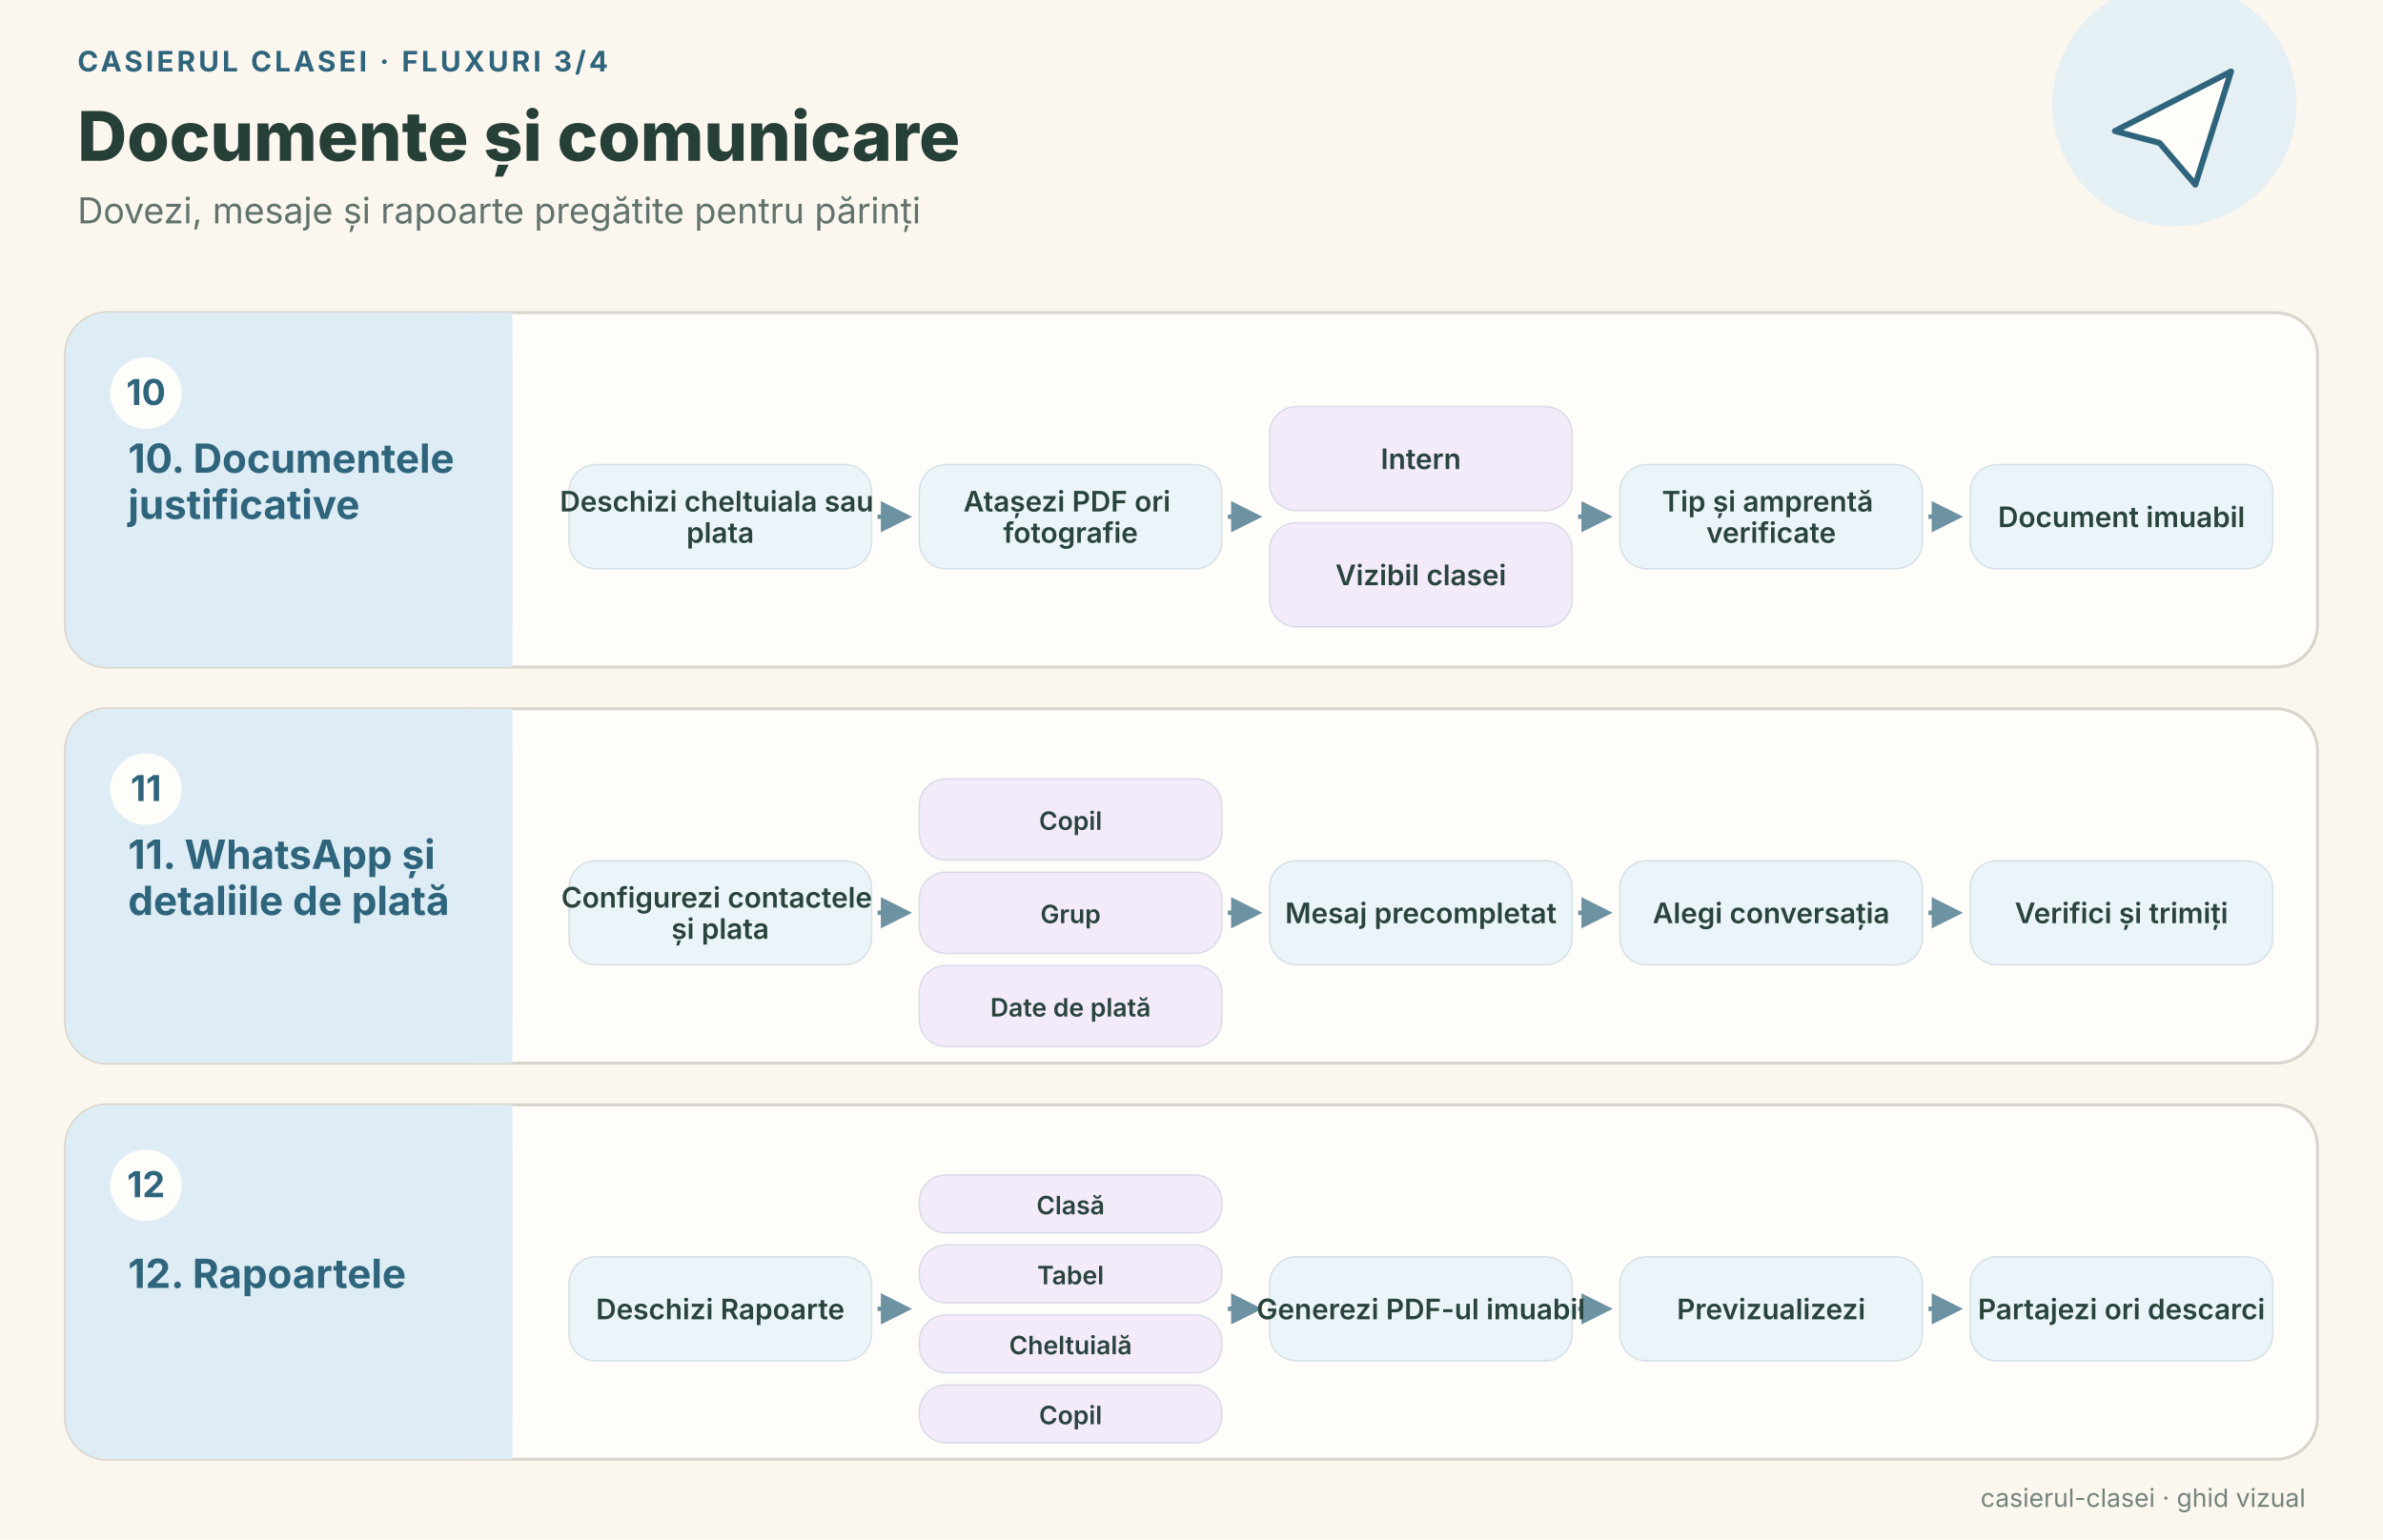
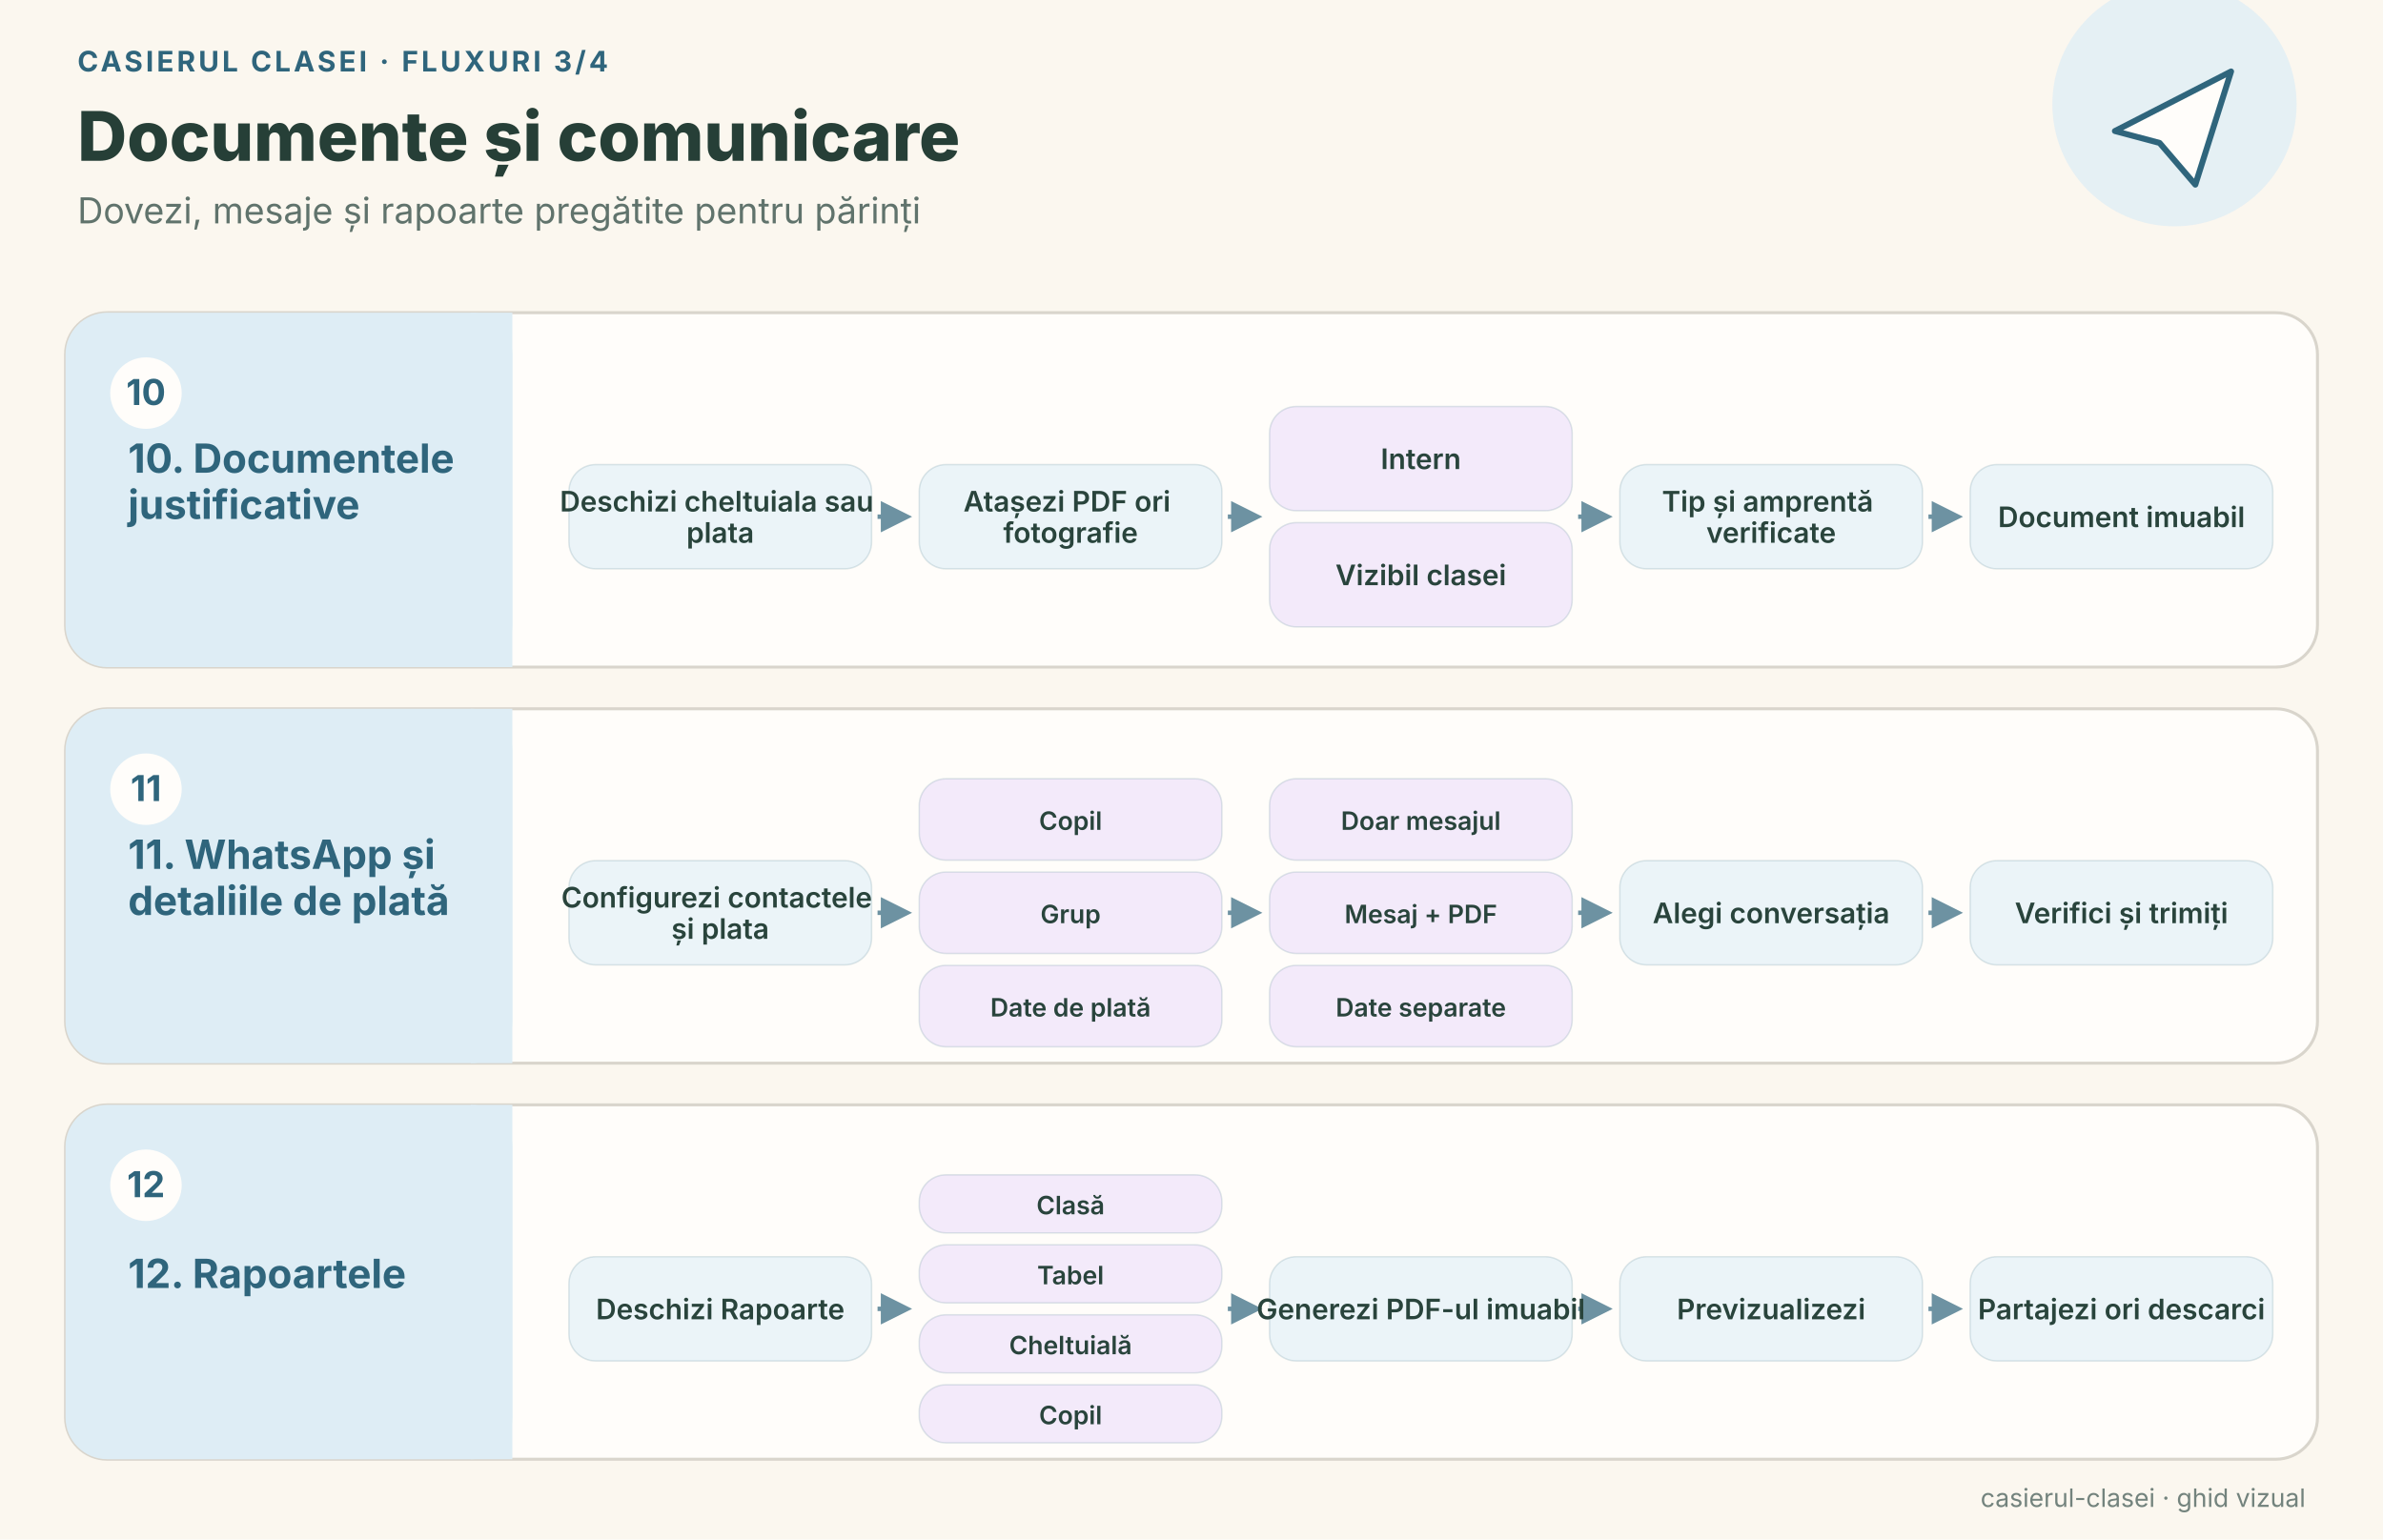
<svg xmlns="http://www.w3.org/2000/svg" width="1600" height="1034" viewBox="0 0 1600 1034" role="img" aria-labelledby="title desc">
  <defs>
    <marker id="arrow" viewBox="0 0 10 10" refX="8" refY="5" markerWidth="7" markerHeight="7" orient="auto-start-reverse">
      <path d="M 0 0 L 10 5 L 0 10 z" fill="#2f657c" />
    </marker>
  </defs>
  <rect width="1600" height="1034" fill="#fbf7ef" />
  <circle cx="1460" cy="70" r="82" fill="#deedf5" opacity=".75" />
  <path d="M1420 88 L1498 48 L1474 124 L1450 96 Z" fill="#fffdfa" stroke="#2f657c" stroke-width="4" stroke-linejoin="round" />
  <text x="52" y="48" font-family="system-ui, -apple-system, sans-serif" font-size="19" font-weight="700" letter-spacing="2" fill="#2f657c">CASIERUL CLASEI · FLUXURI 3/4</text>
  <text x="52" y="108" font-family="system-ui, -apple-system, sans-serif" font-size="46" font-weight="760" fill="#263f37">Documente și comunicare</text>
  <text x="52" y="150" font-family="system-ui, -apple-system, sans-serif" font-size="24" fill="#60736c">Dovezi, mesaje și rapoarte pregătite pentru părinți</text>
  <g font-family="system-ui, -apple-system, BlinkMacSystemFont, 'Segoe UI', sans-serif">
    <g>
      <rect x="44" y="210" width="1512" height="238" rx="28" fill="#fffdfa" stroke="#d9d5cc" stroke-width="2" />
      <rect x="44" y="210" width="300" height="238" rx="28" fill="#deedf5" />
      <rect x="316" y="210" width="28" height="238" fill="#deedf5" />
      <circle cx="98" cy="264" r="24" fill="#fffdfa" />
      <text x="98" y="272" text-anchor="middle" font-size="24" font-weight="700" fill="#2f657c">10</text>
      <text x="86" y="317.5" text-anchor="start" font-size="27" font-weight="700" fill="#2f657c">
        <tspan x="86" dy="0">10. Documentele</tspan>
        <tspan x="86" dy="31">justificative</tspan>
      </text>
      <path d="M 589.2 347 L 608.2 347" stroke="#2f657c" stroke-width="3" fill="none" marker-end="url(#arrow)" opacity=".7" />
      <path d="M 824.4 347 L 843.4 347" stroke="#2f657c" stroke-width="3" fill="none" marker-end="url(#arrow)" opacity=".7" />
      <path d="M 1059.6 347 L 1078.6 347" stroke="#2f657c" stroke-width="3" fill="none" marker-end="url(#arrow)" opacity=".7" />
      <path d="M 1294.8 347 L 1313.8 347" stroke="#2f657c" stroke-width="3" fill="none" marker-end="url(#arrow)" opacity=".7" />
      <rect x="382" y="312" width="203.2" height="70" rx="18" fill="#ebf4f8" stroke="#2f657c" stroke-opacity=".16" />
      <text x="483.6" y="343.5" text-anchor="middle" font-size="19" font-weight="600" fill="#29443c">
        <tspan x="483.6" dy="0">Deschizi cheltuiala sau</tspan>
        <tspan x="483.6" dy="21">plata</tspan>
      </text>
      <rect x="617.2" y="312" width="203.2" height="70" rx="18" fill="#ebf4f8" stroke="#2f657c" stroke-opacity=".16" />
      <text x="718.8" y="343.5" text-anchor="middle" font-size="19" font-weight="600" fill="#29443c">
        <tspan x="718.8" dy="0">Atașezi PDF ori</tspan>
        <tspan x="718.8" dy="21">fotografie</tspan>
      </text>
      <rect x="852.4" y="273" width="203.2" height="70" rx="18" fill="#f3eafa" stroke="#2f657c" stroke-opacity=".16" />
      <text x="954" y="315" text-anchor="middle" font-size="19" font-weight="600" fill="#29443c">
        <tspan x="954" dy="0">Intern</tspan>
      </text>
      <rect x="852.4" y="351" width="203.2" height="70" rx="18" fill="#f3eafa" stroke="#2f657c" stroke-opacity=".16" />
      <text x="954" y="393" text-anchor="middle" font-size="19" font-weight="600" fill="#29443c">
        <tspan x="954" dy="0">Vizibil clasei</tspan>
      </text>
      <rect x="1087.6" y="312" width="203.2" height="70" rx="18" fill="#ebf4f8" stroke="#2f657c" stroke-opacity=".16" />
      <text x="1189.2" y="343.5" text-anchor="middle" font-size="19" font-weight="600" fill="#29443c">
        <tspan x="1189.2" dy="0">Tip și amprentă</tspan>
        <tspan x="1189.2" dy="21">verificate</tspan>
      </text>
      <rect x="1322.8" y="312" width="203.2" height="70" rx="18" fill="#ebf4f8" stroke="#2f657c" stroke-opacity=".16" />
      <text x="1424.4" y="354" text-anchor="middle" font-size="19" font-weight="600" fill="#29443c">
        <tspan x="1424.4" dy="0">Document imuabil</tspan>
      </text>
    </g>
    <g>
      <rect x="44" y="476" width="1512" height="238" rx="28" fill="#fffdfa" stroke="#d9d5cc" stroke-width="2" />
      <rect x="44" y="476" width="300" height="238" rx="28" fill="#deedf5" />
      <rect x="316" y="476" width="28" height="238" fill="#deedf5" />
      <circle cx="98" cy="530" r="24" fill="#fffdfa" />
      <text x="98" y="538" text-anchor="middle" font-size="24" font-weight="700" fill="#2f657c">11</text>
      <text x="86" y="583.5" text-anchor="start" font-size="27" font-weight="700" fill="#2f657c">
        <tspan x="86" dy="0">11. WhatsApp și</tspan>
        <tspan x="86" dy="31">detaliile de plată</tspan>
      </text>
      <path d="M 589.2 613 L 608.2 613" stroke="#2f657c" stroke-width="3" fill="none" marker-end="url(#arrow)" opacity=".7" />
      <path d="M 824.4 613 L 843.4 613" stroke="#2f657c" stroke-width="3" fill="none" marker-end="url(#arrow)" opacity=".7" />
      <path d="M 1059.6 613 L 1078.6 613" stroke="#2f657c" stroke-width="3" fill="none" marker-end="url(#arrow)" opacity=".7" />
      <path d="M 1294.8 613 L 1313.8 613" stroke="#2f657c" stroke-width="3" fill="none" marker-end="url(#arrow)" opacity=".7" />
      <rect x="382" y="578" width="203.2" height="70" rx="18" fill="#ebf4f8" stroke="#2f657c" stroke-opacity=".16" />
      <text x="483.6" y="609.5" text-anchor="middle" font-size="19" font-weight="600" fill="#29443c">
        <tspan x="483.6" dy="0">Configurezi contactele</tspan>
        <tspan x="483.6" dy="21">și plata</tspan>
      </text>
      <rect x="617.2" y="523" width="203.2" height="54.667" rx="18" fill="#f3eafa" stroke="#2f657c" stroke-opacity=".16" />
      <text x="718.8" y="557.333" text-anchor="middle" font-size="17" font-weight="600" fill="#29443c">
        <tspan x="718.8" dy="0">Copil</tspan>
      </text>
      <rect x="617.2" y="585.667" width="203.2" height="54.667" rx="18" fill="#f3eafa" stroke="#2f657c" stroke-opacity=".16" />
      <text x="718.8" y="620" text-anchor="middle" font-size="17" font-weight="600" fill="#29443c">
        <tspan x="718.8" dy="0">Grup</tspan>
      </text>
      <rect x="617.2" y="648.333" width="203.2" height="54.667" rx="18" fill="#f3eafa" stroke="#2f657c" stroke-opacity=".16" />
      <text x="718.8" y="682.667" text-anchor="middle" font-size="17" font-weight="600" fill="#29443c">
        <tspan x="718.8" dy="0">Date de plată</tspan>
      </text>
-       <rect x="852.4" y="578" width="203.2" height="70" rx="18" fill="#ebf4f8" stroke="#2f657c" stroke-opacity=".16" />
-       <text x="954" y="620" text-anchor="middle" font-size="19" font-weight="600" fill="#29443c">
-         <tspan x="954" dy="0">Mesaj precompletat</tspan>
+       <rect x="852.4" y="523" width="203.2" height="54.667" rx="18" fill="#f3eafa" stroke="#2f657c" stroke-opacity=".16" />
+       <text x="954" y="557.333" text-anchor="middle" font-size="17" font-weight="600" fill="#29443c">
+         <tspan x="954" dy="0">Doar mesajul</tspan>
+       </text>
+       <rect x="852.4" y="585.667" width="203.2" height="54.667" rx="18" fill="#f3eafa" stroke="#2f657c" stroke-opacity=".16" />
+       <text x="954" y="620" text-anchor="middle" font-size="17" font-weight="600" fill="#29443c">
+         <tspan x="954" dy="0">Mesaj + PDF</tspan>
+       </text>
+       <rect x="852.4" y="648.333" width="203.2" height="54.667" rx="18" fill="#f3eafa" stroke="#2f657c" stroke-opacity=".16" />
+       <text x="954" y="682.667" text-anchor="middle" font-size="17" font-weight="600" fill="#29443c">
+         <tspan x="954" dy="0">Date separate</tspan>
      </text>
      <rect x="1087.6" y="578" width="203.2" height="70" rx="18" fill="#ebf4f8" stroke="#2f657c" stroke-opacity=".16" />
      <text x="1189.2" y="620" text-anchor="middle" font-size="19" font-weight="600" fill="#29443c">
        <tspan x="1189.2" dy="0">Alegi conversația</tspan>
      </text>
      <rect x="1322.8" y="578" width="203.2" height="70" rx="18" fill="#ebf4f8" stroke="#2f657c" stroke-opacity=".16" />
      <text x="1424.4" y="620" text-anchor="middle" font-size="19" font-weight="600" fill="#29443c">
        <tspan x="1424.4" dy="0">Verifici și trimiți</tspan>
      </text>
    </g>
    <g>
      <rect x="44" y="742" width="1512" height="238" rx="28" fill="#fffdfa" stroke="#d9d5cc" stroke-width="2" />
      <rect x="44" y="742" width="300" height="238" rx="28" fill="#deedf5" />
      <rect x="316" y="742" width="28" height="238" fill="#deedf5" />
      <circle cx="98" cy="796" r="24" fill="#fffdfa" />
      <text x="98" y="804" text-anchor="middle" font-size="24" font-weight="700" fill="#2f657c">12</text>
      <text x="86" y="865" text-anchor="start" font-size="27" font-weight="700" fill="#2f657c">
        <tspan x="86" dy="0">12. Rapoartele</tspan>
      </text>
      <path d="M 589.2 879 L 608.2 879" stroke="#2f657c" stroke-width="3" fill="none" marker-end="url(#arrow)" opacity=".7" />
      <path d="M 824.4 879 L 843.4 879" stroke="#2f657c" stroke-width="3" fill="none" marker-end="url(#arrow)" opacity=".7" />
      <path d="M 1059.6 879 L 1078.6 879" stroke="#2f657c" stroke-width="3" fill="none" marker-end="url(#arrow)" opacity=".7" />
      <path d="M 1294.8 879 L 1313.8 879" stroke="#2f657c" stroke-width="3" fill="none" marker-end="url(#arrow)" opacity=".7" />
      <rect x="382" y="844" width="203.2" height="70" rx="18" fill="#ebf4f8" stroke="#2f657c" stroke-opacity=".16" />
      <text x="483.6" y="886" text-anchor="middle" font-size="19" font-weight="600" fill="#29443c">
        <tspan x="483.6" dy="0">Deschizi Rapoarte</tspan>
      </text>
      <rect x="617.2" y="789" width="203.2" height="39" rx="18" fill="#f3eafa" stroke="#2f657c" stroke-opacity=".16" />
      <text x="718.8" y="815.5" text-anchor="middle" font-size="17" font-weight="600" fill="#29443c">
        <tspan x="718.8" dy="0">Clasă</tspan>
      </text>
      <rect x="617.2" y="836" width="203.2" height="39" rx="18" fill="#f3eafa" stroke="#2f657c" stroke-opacity=".16" />
      <text x="718.8" y="862.5" text-anchor="middle" font-size="17" font-weight="600" fill="#29443c">
        <tspan x="718.8" dy="0">Tabel</tspan>
      </text>
      <rect x="617.2" y="883" width="203.2" height="39" rx="18" fill="#f3eafa" stroke="#2f657c" stroke-opacity=".16" />
      <text x="718.8" y="909.5" text-anchor="middle" font-size="17" font-weight="600" fill="#29443c">
        <tspan x="718.8" dy="0">Cheltuială</tspan>
      </text>
      <rect x="617.2" y="930" width="203.2" height="39" rx="18" fill="#f3eafa" stroke="#2f657c" stroke-opacity=".16" />
      <text x="718.8" y="956.5" text-anchor="middle" font-size="17" font-weight="600" fill="#29443c">
        <tspan x="718.8" dy="0">Copil</tspan>
      </text>
      <rect x="852.4" y="844" width="203.2" height="70" rx="18" fill="#ebf4f8" stroke="#2f657c" stroke-opacity=".16" />
      <text x="954" y="886" text-anchor="middle" font-size="19" font-weight="600" fill="#29443c">
        <tspan x="954" dy="0">Generezi PDF-ul imuabil</tspan>
      </text>
      <rect x="1087.6" y="844" width="203.2" height="70" rx="18" fill="#ebf4f8" stroke="#2f657c" stroke-opacity=".16" />
      <text x="1189.2" y="886" text-anchor="middle" font-size="19" font-weight="600" fill="#29443c">
        <tspan x="1189.2" dy="0">Previzualizezi</tspan>
      </text>
      <rect x="1322.8" y="844" width="203.2" height="70" rx="18" fill="#ebf4f8" stroke="#2f657c" stroke-opacity=".16" />
      <text x="1424.4" y="886" text-anchor="middle" font-size="19" font-weight="600" fill="#29443c">
        <tspan x="1424.4" dy="0">Partajezi ori descarci</tspan>
      </text>
    </g>
  </g>
  <text x="1548" y="1012" text-anchor="end" font-family="system-ui, -apple-system, sans-serif" font-size="17" fill="#73837d">casierul-clasei · ghid vizual</text>
</svg>
